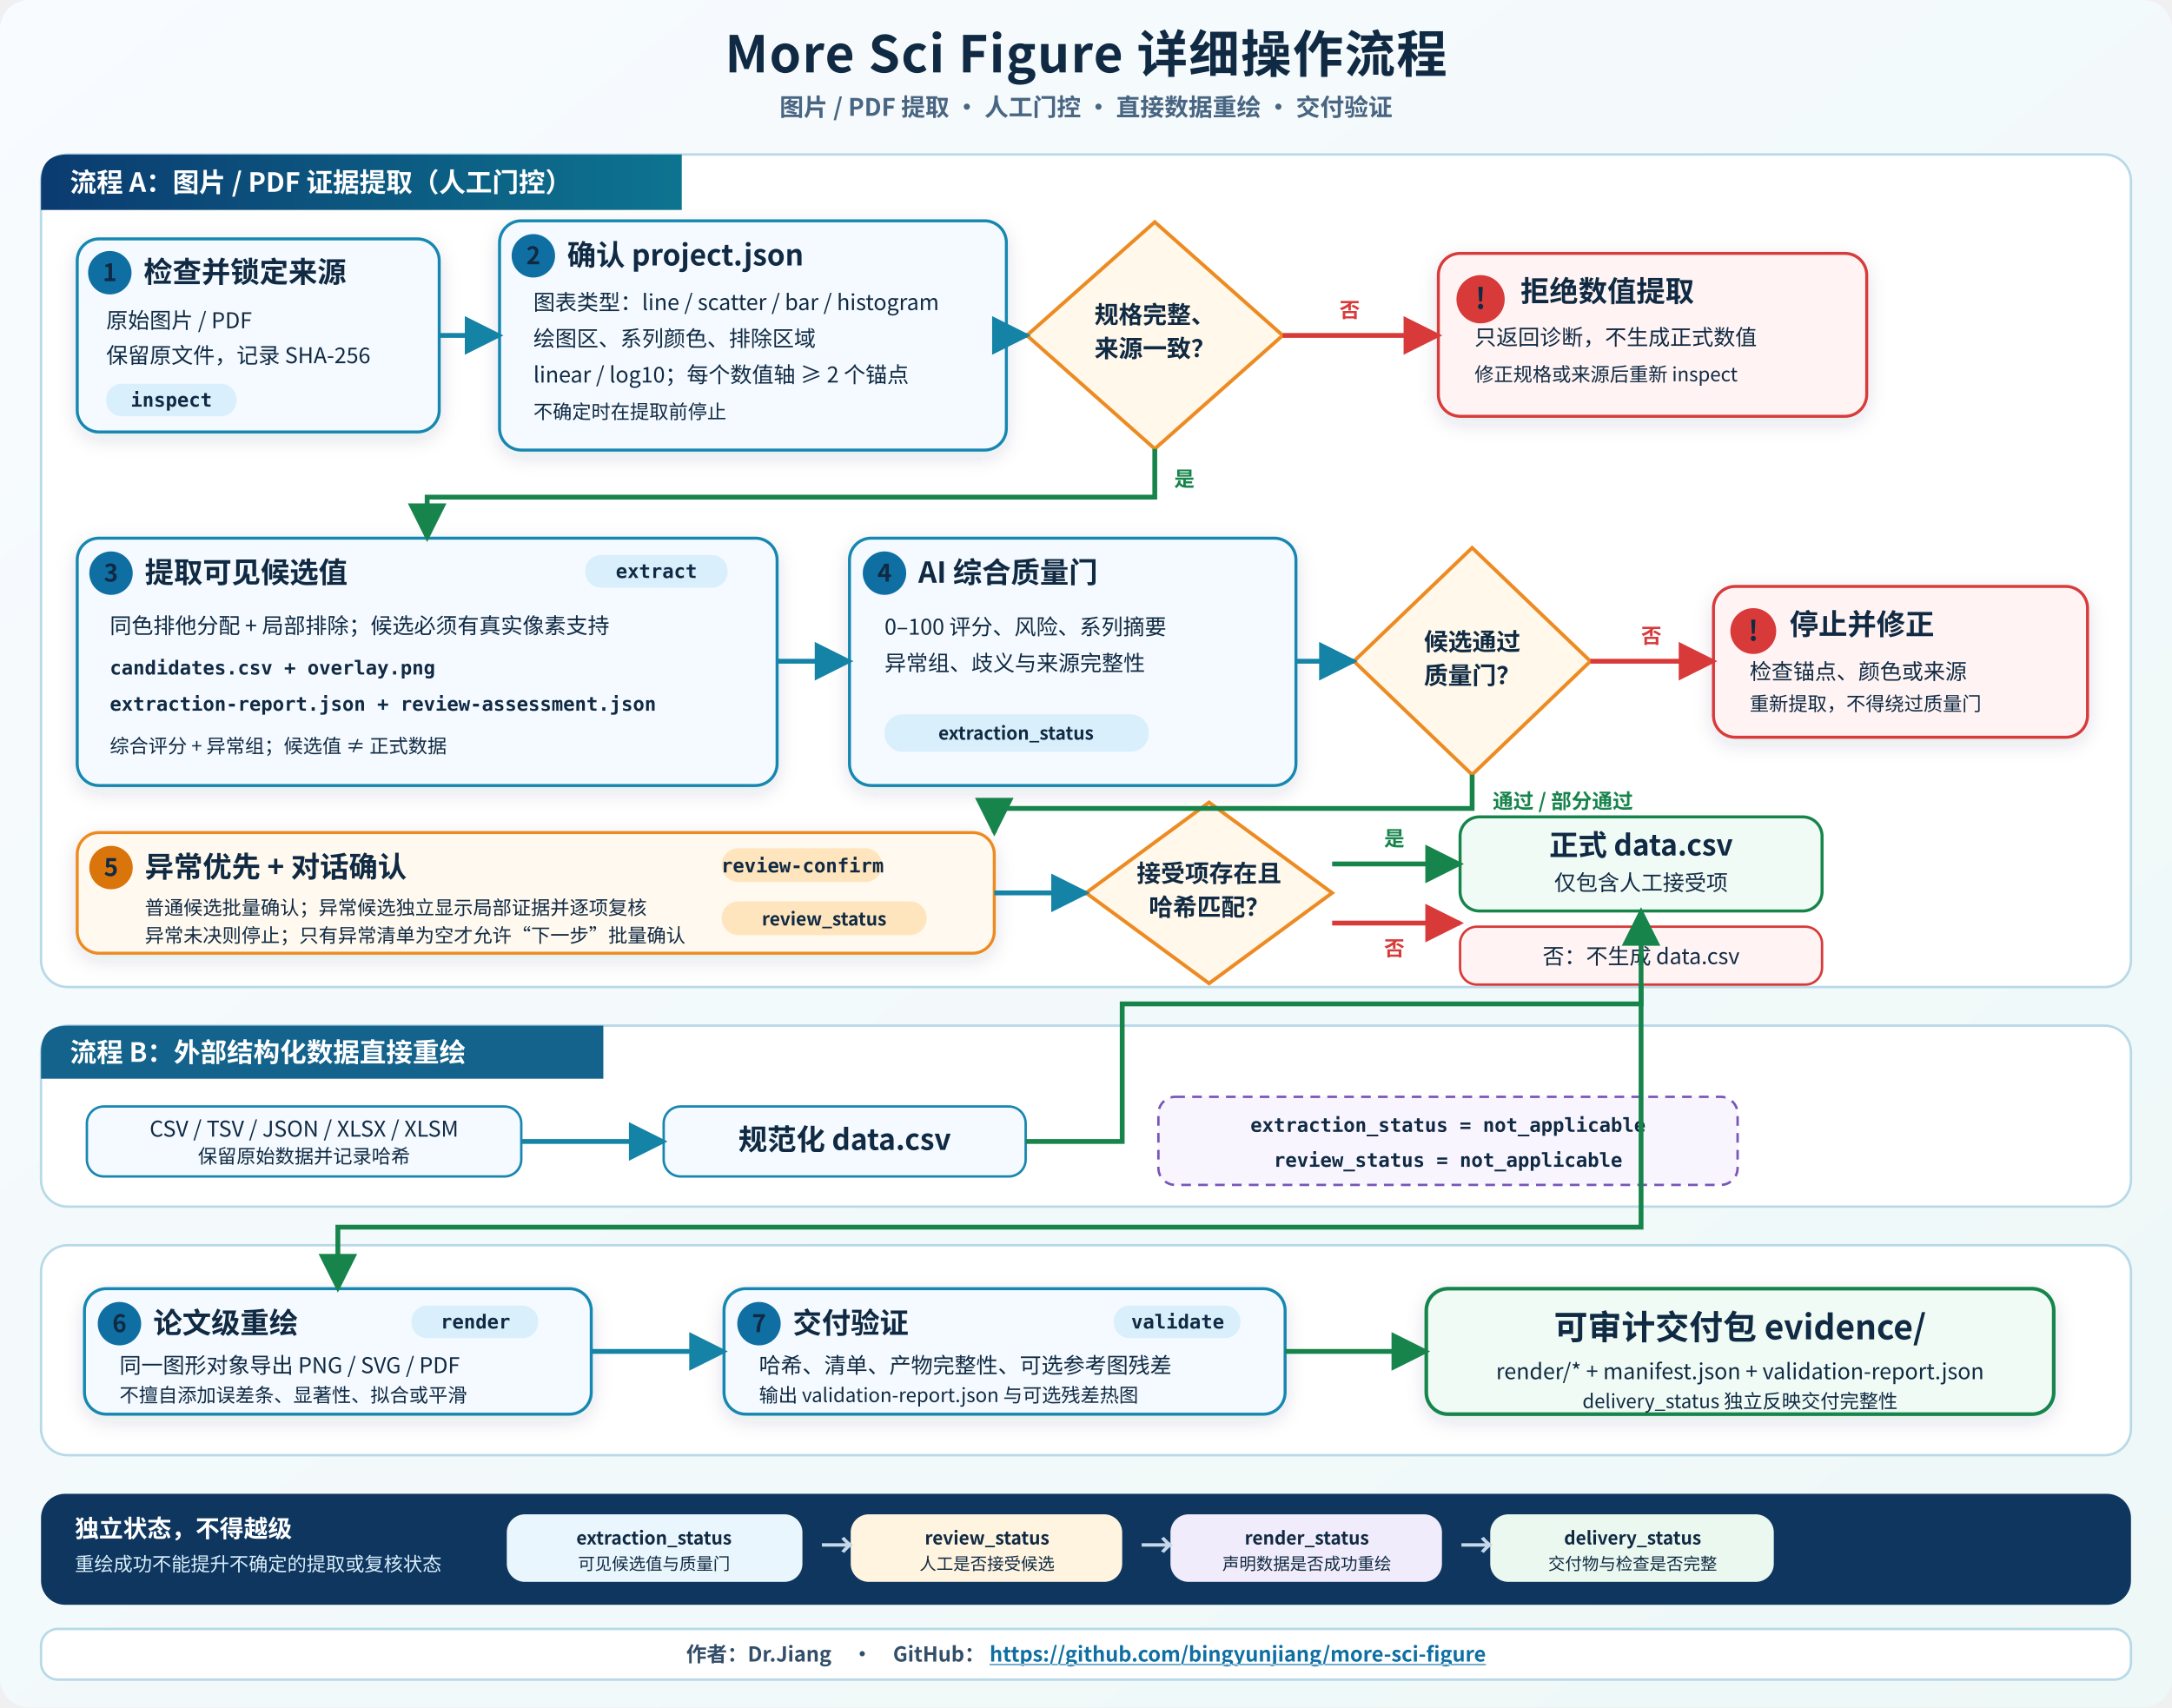
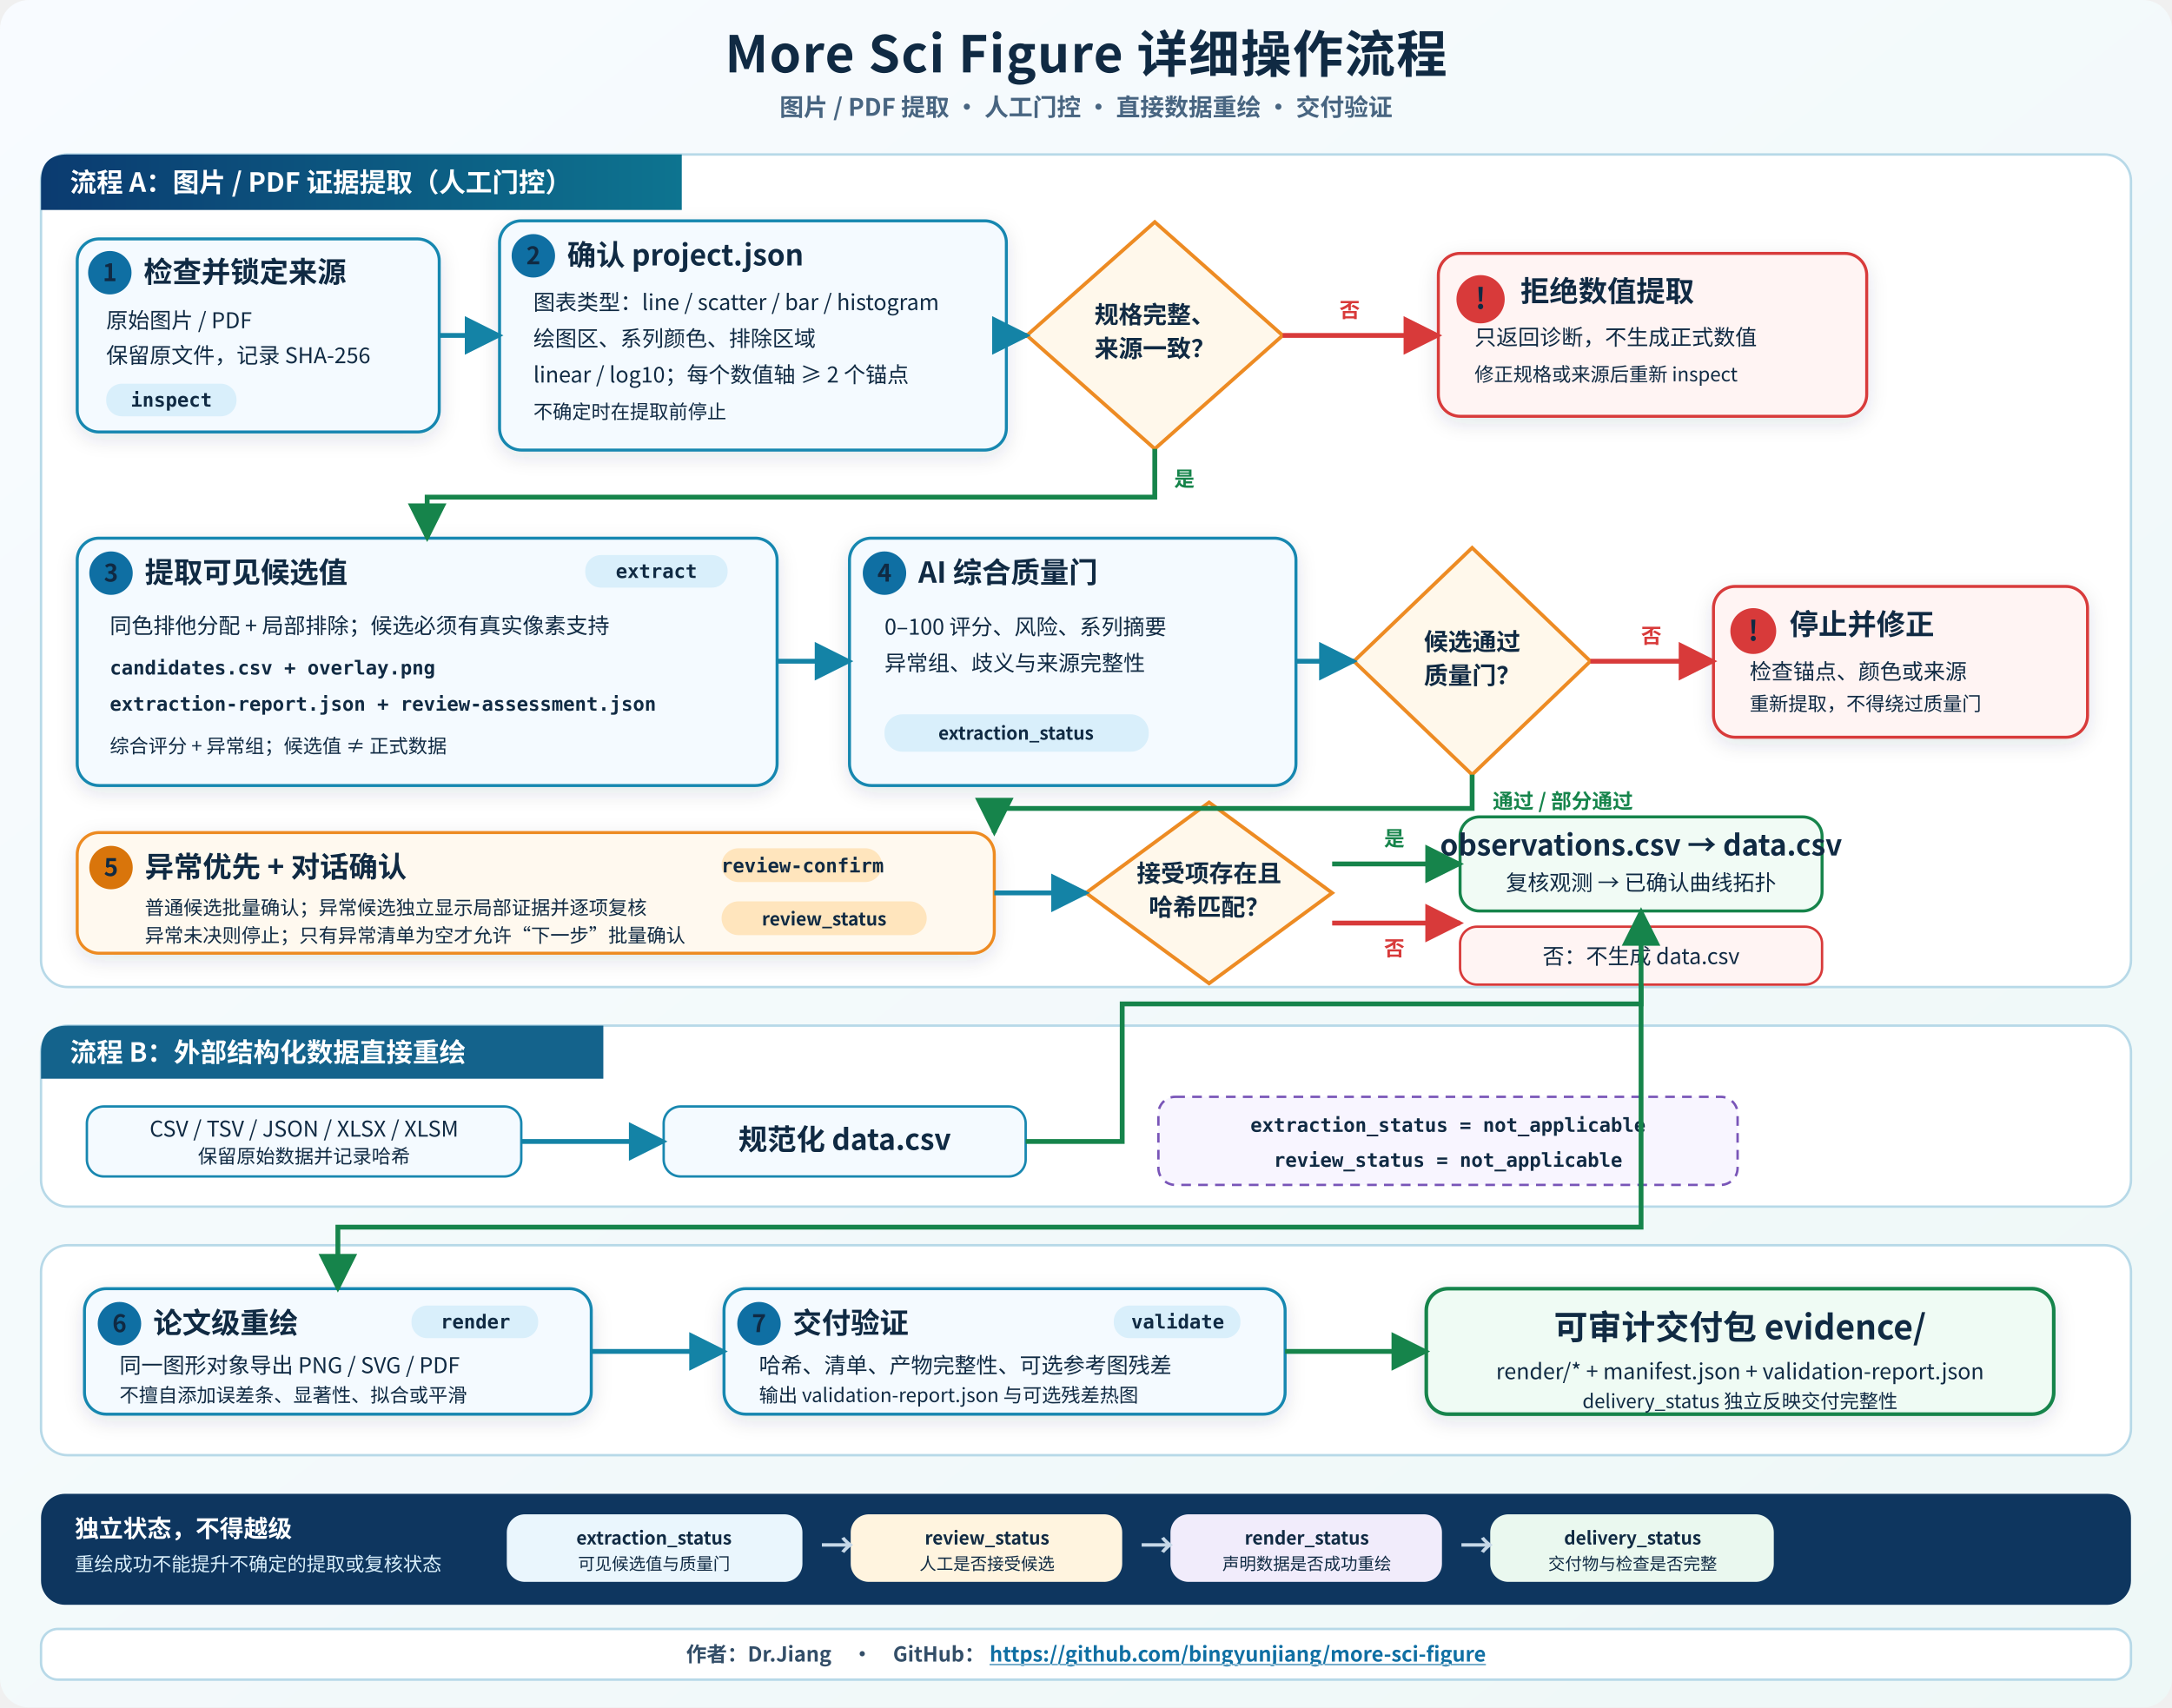
<svg xmlns="http://www.w3.org/2000/svg" width="1800" height="1415" viewBox="0 0 1800 1415" role="img" aria-labelledby="title desc">
  <defs>
    <linearGradient id="bg" x1="0" y1="0" x2="1" y2="1">
      <stop offset="0" stop-color="#f8fbff" />
      <stop offset="1" stop-color="#eef8f7" />
    </linearGradient>
    <linearGradient id="titleBar" x1="0" y1="0" x2="1" y2="0">
      <stop offset="0" stop-color="#0b3b70" />
      <stop offset="1" stop-color="#0d7490" />
    </linearGradient>
    <filter id="shadow" x="-10%" y="-20%" width="120%" height="150%">
      <feDropShadow dx="0" dy="5" stdDeviation="8" flood-color="#12304a" flood-opacity="0.12" />
    </filter>
    <marker id="arrowBlue" viewBox="0 0 10 10" refX="9" refY="5" markerWidth="8" markerHeight="8" orient="auto-start-reverse">
      <path d="M 0 0 L 10 5 L 0 10 z" fill="#1483a6" />
    </marker>
    <marker id="arrowGreen" viewBox="0 0 10 10" refX="9" refY="5" markerWidth="8" markerHeight="8" orient="auto-start-reverse">
      <path d="M 0 0 L 10 5 L 0 10 z" fill="#16844b" />
    </marker>
    <marker id="arrowRed" viewBox="0 0 10 10" refX="9" refY="5" markerWidth="8" markerHeight="8" orient="auto-start-reverse">
      <path d="M 0 0 L 10 5 L 0 10 z" fill="#d83a3a" />
    </marker>
    <style>
      text { font-family: -apple-system, BlinkMacSystemFont, "PingFang SC", "Microsoft YaHei", "Noto Sans CJK SC", sans-serif; fill: #102a43; }
      .title { font-size: 42px; font-weight: 800; letter-spacing: 1px; }
      .subtitle { font-size: 20px; font-weight: 600; fill: #486581; }
      .lane-title { font-size: 22px; font-weight: 800; fill: #fff; }
      .step-title { font-size: 24px; font-weight: 800; }
      .body { font-size: 18px; }
      .small { font-size: 16px; }
      .tiny { font-size: 14px; }
      .mono { font-family: ui-monospace, SFMono-Regular, Menlo, Consolas, monospace; font-size: 16px; font-weight: 700; }
      .chip { font-size: 15px; font-weight: 700; }
      .decision { font-size: 20px; font-weight: 800; text-anchor: middle; }
      .edge { fill: none; stroke: #1483a6; stroke-width: 4; marker-end: url(#arrowBlue); }
      .edge-green { fill: none; stroke: #16844b; stroke-width: 4; marker-end: url(#arrowGreen); }
      .edge-red { fill: none; stroke: #d83a3a; stroke-width: 4; marker-end: url(#arrowRed); }
      .yes { font-size: 17px; font-weight: 800; fill: #16844b; }
      .no { font-size: 17px; font-weight: 800; fill: #d83a3a; }
      .ribbon-title { font-size: 20px; font-weight: 800; fill: #fff; }
      .ribbon-note { font-size: 16px; fill: #d9effb; }
      .ribbon-arrow { font-size: 28px; font-weight: 800; fill: #c6d8e8; }
      .footer { font-size: 17px; font-weight: 600; fill: #334e68; }
    </style>
  </defs>
  <rect width="1800" height="1415" rx="24" fill="url(#bg)" />
  <text x="900" y="60" class="title" text-anchor="middle">More Sci Figure 详细操作流程</text>
  <text x="900" y="96" class="subtitle" text-anchor="middle">图片 / PDF 提取 · 人工门控 · 直接数据重绘 · 交付验证</text>
  <rect x="34" y="128" width="1732" height="690" rx="22" fill="#ffffff" stroke="#b7d9e8" stroke-width="2" />
  <path d="M34 150 Q34 128 56 128 H565 V174 H34 Z" fill="url(#titleBar)" />
  <text x="58" y="159" class="lane-title">流程 A：图片 / PDF 证据提取（人工门控）</text>
  <g filter="url(#shadow)">
    <rect x="64" y="198" width="300" height="160" rx="18" fill="#f4faff" stroke="#1887b0" stroke-width="2.5" />
  </g>
  <circle cx="91" cy="226" r="18" fill="#0f6fa3" />
  <text x="91" y="233" font-size="20" font-weight="800" text-anchor="middle" fill="#fff">1</text>
  <text x="119" y="234" class="step-title">检查并锁定来源</text>
  <text x="88" y="272" class="body">原始图片 / PDF</text>
  <text x="88" y="301" class="body">保留原文件，记录 SHA-256</text>
  <rect x="88" y="318" width="108" height="27" rx="13" fill="#d9effb" />
  <text x="142" y="337" class="mono" text-anchor="middle">inspect</text>
  <g filter="url(#shadow)">
    <rect x="414" y="183" width="420" height="190" rx="18" fill="#f4faff" stroke="#1887b0" stroke-width="2.5" />
  </g>
  <circle cx="442" cy="212" r="18" fill="#0f6fa3" />
  <text x="442" y="219" font-size="20" font-weight="800" text-anchor="middle" fill="#fff">2</text>
  <text x="470" y="220" class="step-title">确认 project.json</text>
  <text x="442" y="257" class="body">图表类型：line / scatter / bar / histogram</text>
  <text x="442" y="287" class="body">绘图区、系列颜色、排除区域</text>
  <text x="442" y="317" class="body">linear / log10；每个数值轴 ≥ 2 个锚点</text>
  <text x="442" y="347" class="small" fill="#5b7083">不确定时在提取前停止</text>
  <polygon points="957,184 1063,278 957,372 851,278" fill="#fff8eb" stroke="#ed8b23" stroke-width="3" />
  <text x="957" y="268" class="decision">规格完整、</text>
  <text x="957" y="296" class="decision">来源一致？</text>
  <g filter="url(#shadow)">
    <rect x="1192" y="210" width="355" height="135" rx="18" fill="#fff4f3" stroke="#d83a3a" stroke-width="2.5" />
  </g>
  <circle cx="1227" cy="248" r="20" fill="#d83a3a" />
  <text x="1227" y="256" font-size="24" font-weight="900" text-anchor="middle" fill="#fff">!</text>
  <text x="1260" y="250" class="step-title" fill="#a61b1b">拒绝数值提取</text>
  <text x="1222" y="286" class="body">只返回诊断，不生成正式数值</text>
  <text x="1222" y="316" class="small">修正规格或来源后重新 inspect</text>
  <path d="M364 278 H414" class="edge" />
  <path d="M834 278 H851" class="edge" />
  <path d="M1063 278 H1192" class="edge-red" />
  <text x="1110" y="263" class="no">否</text>
  <g filter="url(#shadow)">
    <rect x="64" y="446" width="580" height="205" rx="18" fill="#f4faff" stroke="#1887b0" stroke-width="2.5" />
  </g>
  <circle cx="92" cy="475" r="18" fill="#0f6fa3" />
  <text x="92" y="482" font-size="20" font-weight="800" text-anchor="middle" fill="#fff">3</text>
  <text x="120" y="483" class="step-title">提取可见候选值</text>
  <rect x="485" y="460" width="118" height="27" rx="13" fill="#d9effb" />
  <text x="544" y="479" class="mono" text-anchor="middle">extract</text>
  <text x="91" y="525" class="body">同色排他分配 + 局部排除；候选必须有真实像素支持</text>
  <text x="91" y="559" class="mono">candidates.csv + overlay.png</text>
  <text x="91" y="589" class="mono">extraction-report.json + review-assessment.json</text>
  <text x="91" y="624" class="small" fill="#5b7083">综合评分 + 异常组；候选值 ≠ 正式数据</text>
  <g filter="url(#shadow)">
    <rect x="704" y="446" width="370" height="205" rx="18" fill="#f4faff" stroke="#1887b0" stroke-width="2.5" />
  </g>
  <circle cx="733" cy="475" r="18" fill="#0f6fa3" />
  <text x="733" y="482" font-size="20" font-weight="800" text-anchor="middle" fill="#fff">4</text>
  <text x="761" y="483" class="step-title">AI 综合质量门</text>
  <text x="733" y="526" class="body">0–100 评分、风险、系列摘要</text>
  <text x="733" y="556" class="body">异常组、歧义与来源完整性</text>
  <rect x="733" y="592" width="219" height="31" rx="15" fill="#d9effb" />
  <text x="842" y="613" class="chip" text-anchor="middle">extraction_status</text>
  <polygon points="1220,454 1318,548 1220,642 1122,548" fill="#fff8eb" stroke="#ed8b23" stroke-width="3" />
  <text x="1220" y="539" class="decision">候选通过</text>
  <text x="1220" y="567" class="decision">质量门？</text>
  <g filter="url(#shadow)">
    <rect x="1420" y="486" width="310" height="125" rx="18" fill="#fff4f3" stroke="#d83a3a" stroke-width="2.5" />
  </g>
  <circle cx="1453" cy="523" r="19" fill="#d83a3a" />
  <text x="1453" y="531" font-size="23" font-weight="900" text-anchor="middle" fill="#fff">!</text>
  <text x="1483" y="526" class="step-title" fill="#a61b1b">停止并修正</text>
  <text x="1450" y="563" class="body">检查锚点、颜色或来源</text>
  <text x="1450" y="589" class="small">重新提取，不得绕过质量门</text>
  <path d="M957 372 V412 H354 V446" class="edge-green" />
  <text x="973" y="403" class="yes">是</text>
  <path d="M644 548 H704" class="edge" />
  <path d="M1074 548 H1122" class="edge" />
  <path d="M1318 548 H1420" class="edge-red" />
  <text x="1360" y="533" class="no">否</text>
  <g filter="url(#shadow)">
    <rect x="64" y="690" width="760" height="100" rx="18" fill="#fff9ef" stroke="#ed8b23" stroke-width="2.5" />
  </g>
  <circle cx="92" cy="719" r="18" fill="#d9750b" />
  <text x="92" y="726" font-size="20" font-weight="800" text-anchor="middle" fill="#fff">5</text>
  <text x="120" y="727" class="step-title">异常优先 + 对话确认</text>
  <text x="120" y="758" class="small">普通候选批量确认；异常候选独立显示局部证据并逐项复核</text>
  <text x="120" y="781" class="small">异常未决则停止；只有异常清单为空才允许“下一步”批量确认</text>
  <rect x="598" y="703" width="133" height="28" rx="14" fill="#ffe5bd" />
  <text x="665" y="723" class="mono" text-anchor="middle">review-confirm</text>
  <rect x="598" y="747" width="170" height="28" rx="14" fill="#ffe5bd" />
  <text x="683" y="767" class="chip" text-anchor="middle">review_status</text>
  <polygon points="1002,665 1104,740 1002,815 900,740" fill="#fff8eb" stroke="#ed8b23" stroke-width="3" />
  <text x="1002" y="731" class="decision">接受项存在且</text>
  <text x="1002" y="759" class="decision">哈希匹配？</text>
  <rect x="1210" y="677" width="300" height="78" rx="16" fill="#f1fbf5" stroke="#16844b" stroke-width="2.5" />
-   <text x="1360" y="709" class="step-title" text-anchor="middle" fill="#126b3d">正式 data.csv</text>
-   <text x="1360" y="738" class="body" text-anchor="middle">仅包含人工接受项</text>
+   <text x="1360" y="709" class="step-title" text-anchor="middle" fill="#126b3d">observations.csv → data.csv</text>
+   <text x="1360" y="738" class="body" text-anchor="middle">复核观测 → 已确认曲线拓扑</text>
  <rect x="1210" y="768" width="300" height="48" rx="14" fill="#fff4f3" stroke="#d83a3a" stroke-width="2" />
  <text x="1360" y="799" class="body" text-anchor="middle" fill="#a61b1b">否：不生成 data.csv</text>
  <path d="M1220 642 V670 H824 V690" class="edge-green" />
  <text x="1237" y="670" class="yes">通过 / 部分通过</text>
  <path d="M824 740 H900" class="edge" />
  <path d="M1104 716 H1210" class="edge-green" />
  <text x="1147" y="701" class="yes">是</text>
  <path d="M1104 765 H1210" class="edge-red" />
  <text x="1147" y="792" class="no">否</text>
  <rect x="34" y="850" width="1732" height="150" rx="22" fill="#ffffff" stroke="#b7d9e8" stroke-width="2" />
  <path d="M34 872 Q34 850 56 850 H500 V894 H34 Z" fill="#14638c" />
  <text x="58" y="880" class="lane-title">流程 B：外部结构化数据直接重绘</text>
  <rect x="72" y="917" width="360" height="58" rx="14" fill="#f4faff" stroke="#1887b0" stroke-width="2" />
  <text x="252" y="942" class="body" text-anchor="middle">CSV / TSV / JSON / XLSX / XLSM</text>
  <text x="252" y="964" class="small" text-anchor="middle">保留原始数据并记录哈希</text>
  <rect x="550" y="917" width="300" height="58" rx="14" fill="#f4faff" stroke="#1887b0" stroke-width="2" />
  <text x="700" y="953" class="step-title" text-anchor="middle">规范化 data.csv</text>
  <rect x="960" y="909" width="480" height="73" rx="14" fill="#f8f5ff" stroke="#7955b8" stroke-width="2" stroke-dasharray="8 6" />
  <text x="1200" y="938" class="mono" text-anchor="middle">extraction_status = not_applicable</text>
  <text x="1200" y="967" class="mono" text-anchor="middle">review_status = not_applicable</text>
  <path d="M432 946 H550" class="edge" />
  <path d="M850 946 H930 V832 H1360 V755" class="edge-green" />
  <rect x="34" y="1032" width="1732" height="174" rx="22" fill="#ffffff" stroke="#b7d9e8" stroke-width="2" />
  <g filter="url(#shadow)">
    <rect x="70" y="1068" width="420" height="104" rx="18" fill="#f4faff" stroke="#1887b0" stroke-width="2.5" />
  </g>
  <circle cx="99" cy="1097" r="18" fill="#0f6fa3" />
  <text x="99" y="1104" font-size="20" font-weight="800" text-anchor="middle" fill="#fff">6</text>
  <text x="127" y="1105" class="step-title">论文级重绘</text>
  <text x="99" y="1138" class="body">同一图形对象导出 PNG / SVG / PDF</text>
  <text x="99" y="1162" class="small">不擅自添加误差条、显著性、拟合或平滑</text>
  <rect x="341" y="1082" width="105" height="27" rx="13" fill="#d9effb" />
  <text x="394" y="1101" class="mono" text-anchor="middle">render</text>
  <g filter="url(#shadow)">
    <rect x="600" y="1068" width="465" height="104" rx="18" fill="#f4faff" stroke="#1887b0" stroke-width="2.5" />
  </g>
  <circle cx="629" cy="1097" r="18" fill="#0f6fa3" />
  <text x="629" y="1104" font-size="20" font-weight="800" text-anchor="middle" fill="#fff">7</text>
  <text x="657" y="1105" class="step-title">交付验证</text>
  <text x="629" y="1138" class="body">哈希、清单、产物完整性、可选参考图残差</text>
  <text x="629" y="1162" class="small">输出 validation-report.json 与可选残差热图</text>
  <rect x="923" y="1082" width="105" height="27" rx="13" fill="#d9effb" />
  <text x="976" y="1101" class="mono" text-anchor="middle">validate</text>
  <g filter="url(#shadow)">
    <rect x="1182" y="1068" width="520" height="104" rx="18" fill="#effbf4" stroke="#16844b" stroke-width="3" />
  </g>
  <text x="1442" y="1110" font-size="28" font-weight="800" text-anchor="middle" fill="#126b3d">可审计交付包 evidence/</text>
  <text x="1442" y="1143" class="body" text-anchor="middle">render/* + manifest.json + validation-report.json</text>
  <text x="1442" y="1167" class="small" text-anchor="middle">delivery_status 独立反映交付完整性</text>
  <path d="M1360 816 V1017 H280 V1068" class="edge-green" />
  <path d="M490 1120 H600" class="edge" />
  <path d="M1065 1120 H1182" class="edge-green" />
  <rect x="34" y="1238" width="1732" height="92" rx="20" fill="#0e365f" />
  <text x="62" y="1274" class="ribbon-title">独立状态，不得越级</text>
  <text x="62" y="1302" class="ribbon-note">重绘成功不能提升不确定的提取或复核状态</text>
  <rect x="420" y="1255" width="245" height="56" rx="15" fill="#eaf6fd" />
  <text x="542" y="1280" class="chip" text-anchor="middle">extraction_status</text>
  <text x="542" y="1301" class="tiny" text-anchor="middle">可见候选值与质量门</text>
  <rect x="705" y="1255" width="225" height="56" rx="15" fill="#fff4df" />
  <text x="818" y="1280" class="chip" text-anchor="middle">review_status</text>
  <text x="818" y="1301" class="tiny" text-anchor="middle">人工是否接受候选</text>
  <rect x="970" y="1255" width="225" height="56" rx="15" fill="#f1ecfb" />
  <text x="1083" y="1280" class="chip" text-anchor="middle">render_status</text>
  <text x="1083" y="1301" class="tiny" text-anchor="middle">声明数据是否成功重绘</text>
  <rect x="1235" y="1255" width="235" height="56" rx="15" fill="#eaf8ef" />
  <text x="1353" y="1280" class="chip" text-anchor="middle">delivery_status</text>
  <text x="1353" y="1301" class="tiny" text-anchor="middle">交付物与检查是否完整</text>
  <text x="680" y="1291" class="ribbon-arrow">→</text>
  <text x="945" y="1291" class="ribbon-arrow">→</text>
  <text x="1210" y="1291" class="ribbon-arrow">→</text>
  <rect x="34" y="1350" width="1732" height="42" rx="14" fill="#ffffff" stroke="#b7d9e8" stroke-width="2" />
  <text x="900" y="1377" class="footer" text-anchor="middle">
    作者：Dr.Jiang　·　GitHub：
    <a href="https://github.com/bingyunjiang/more-sci-figure" target="_blank">
      <tspan fill="#0f6fa3" text-decoration="underline">https://github.com/bingyunjiang/more-sci-figure</tspan>
    </a>
  </text>
</svg>
